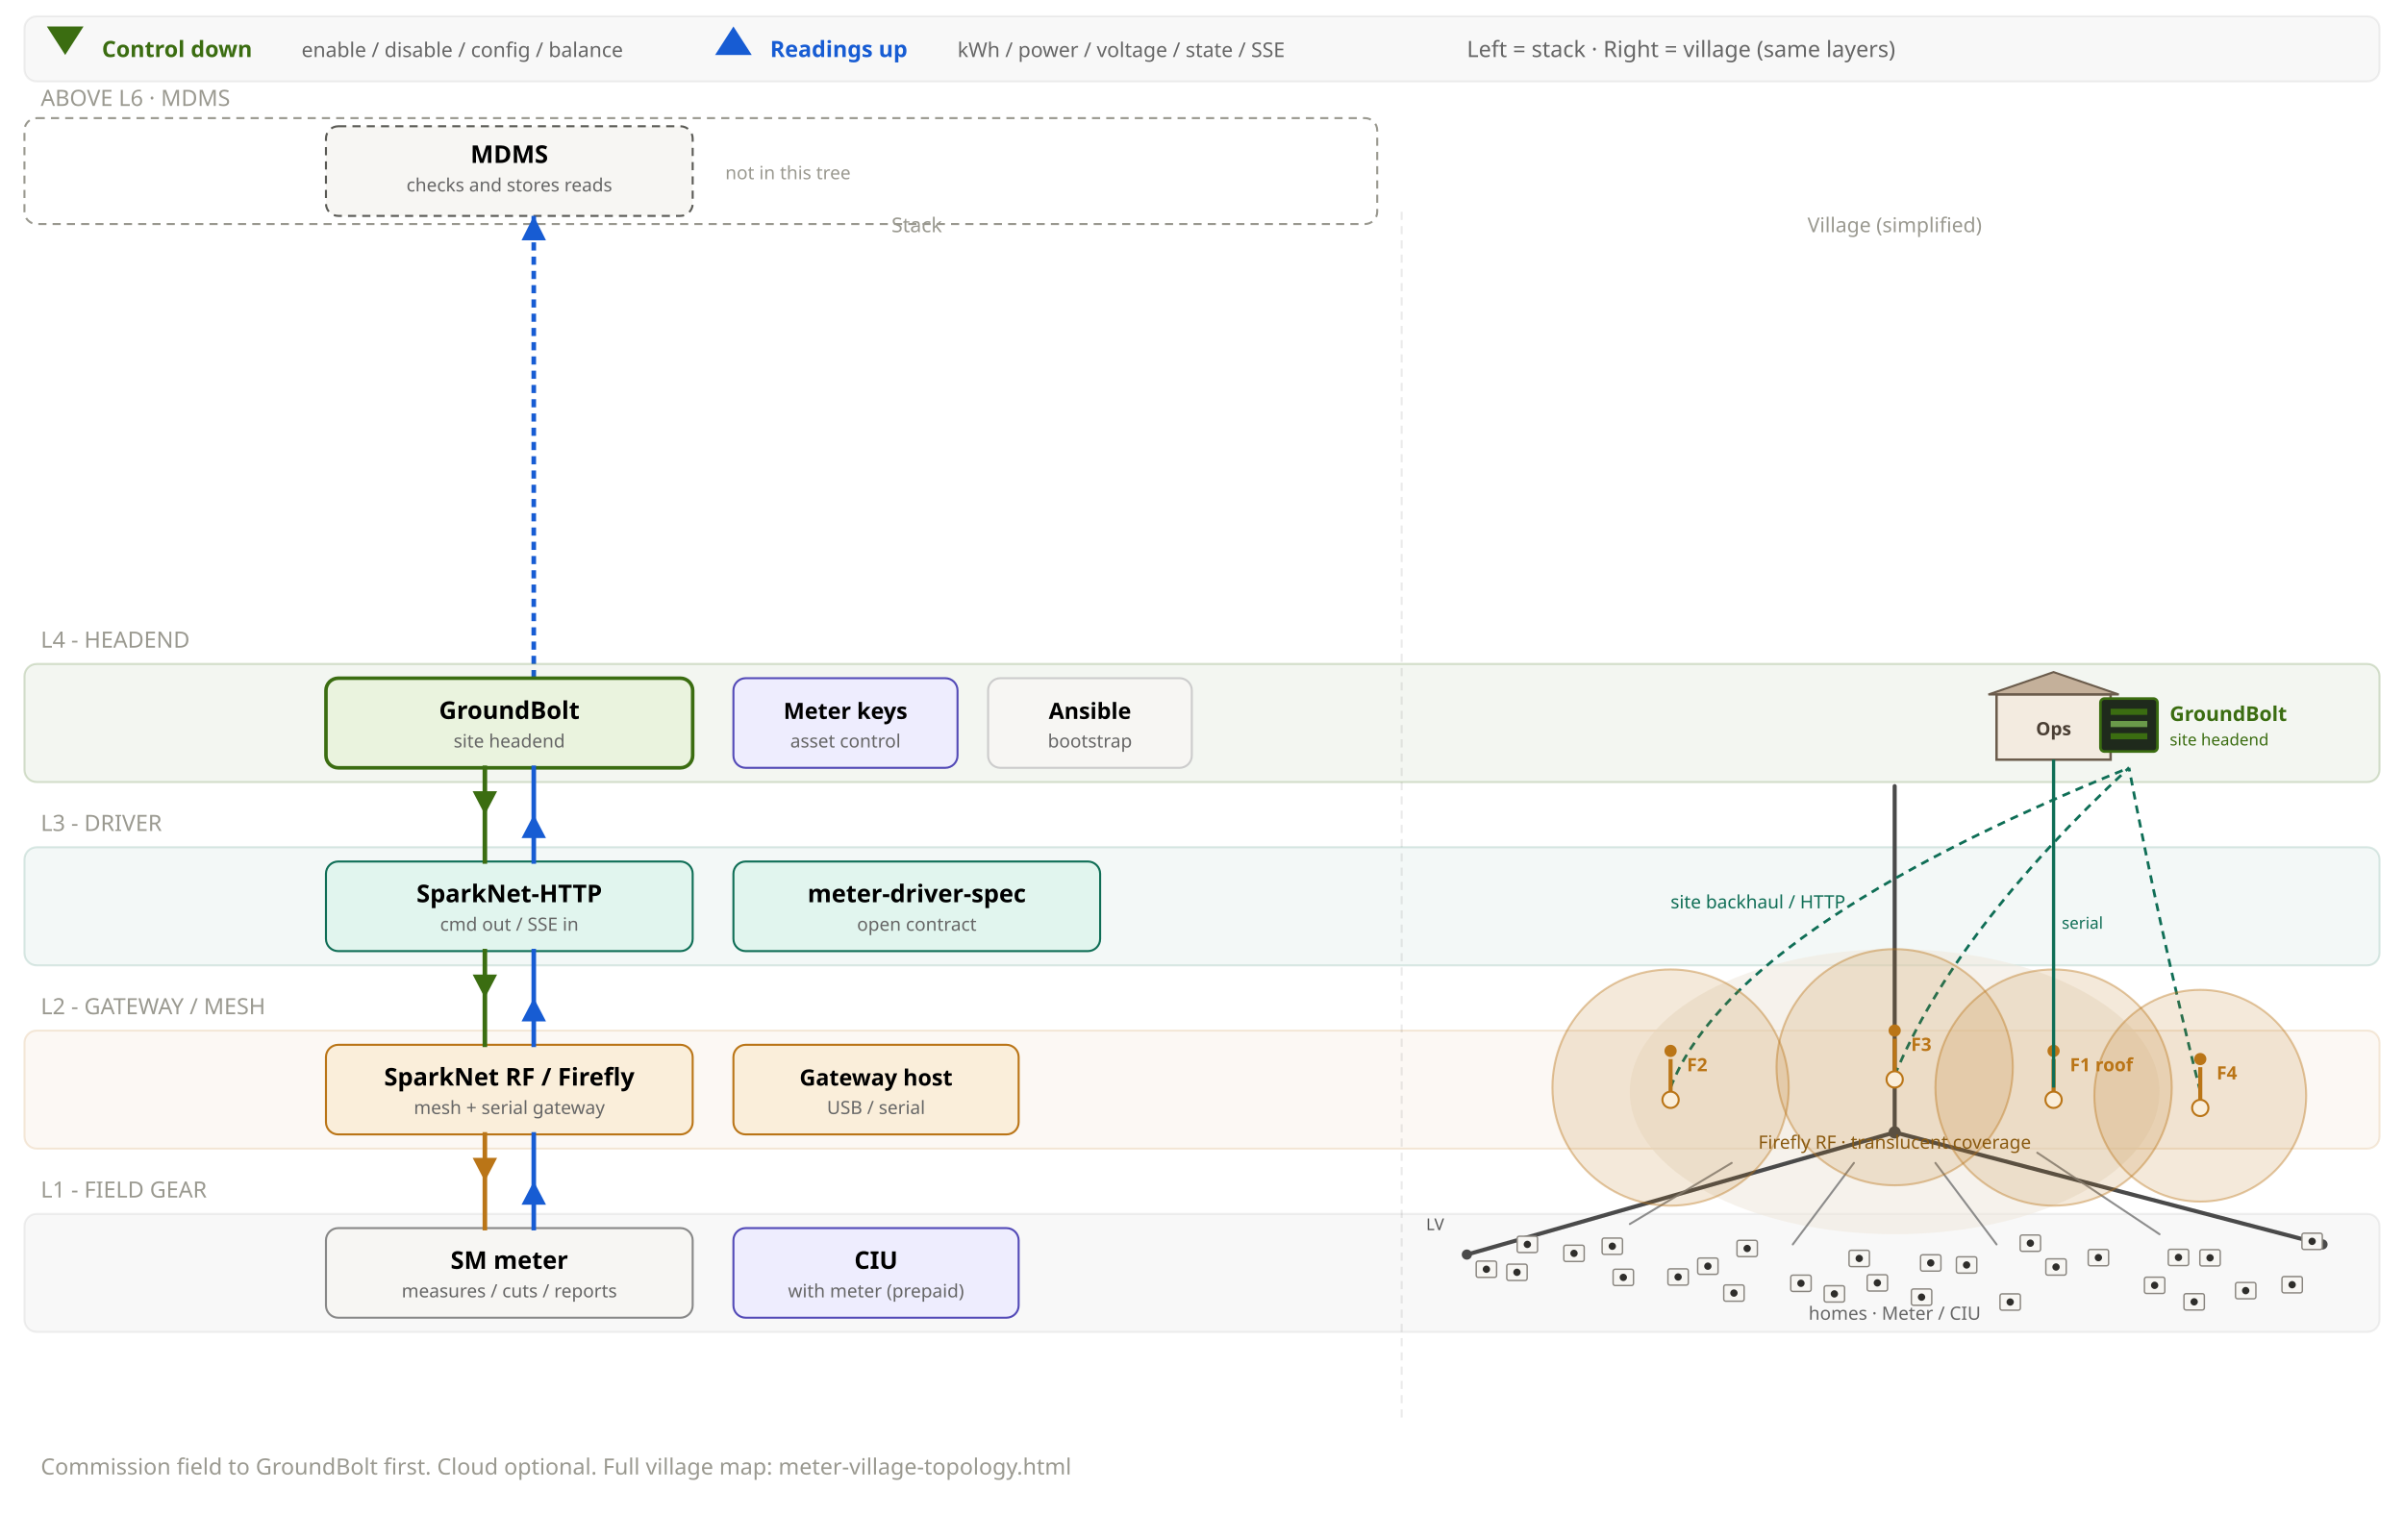
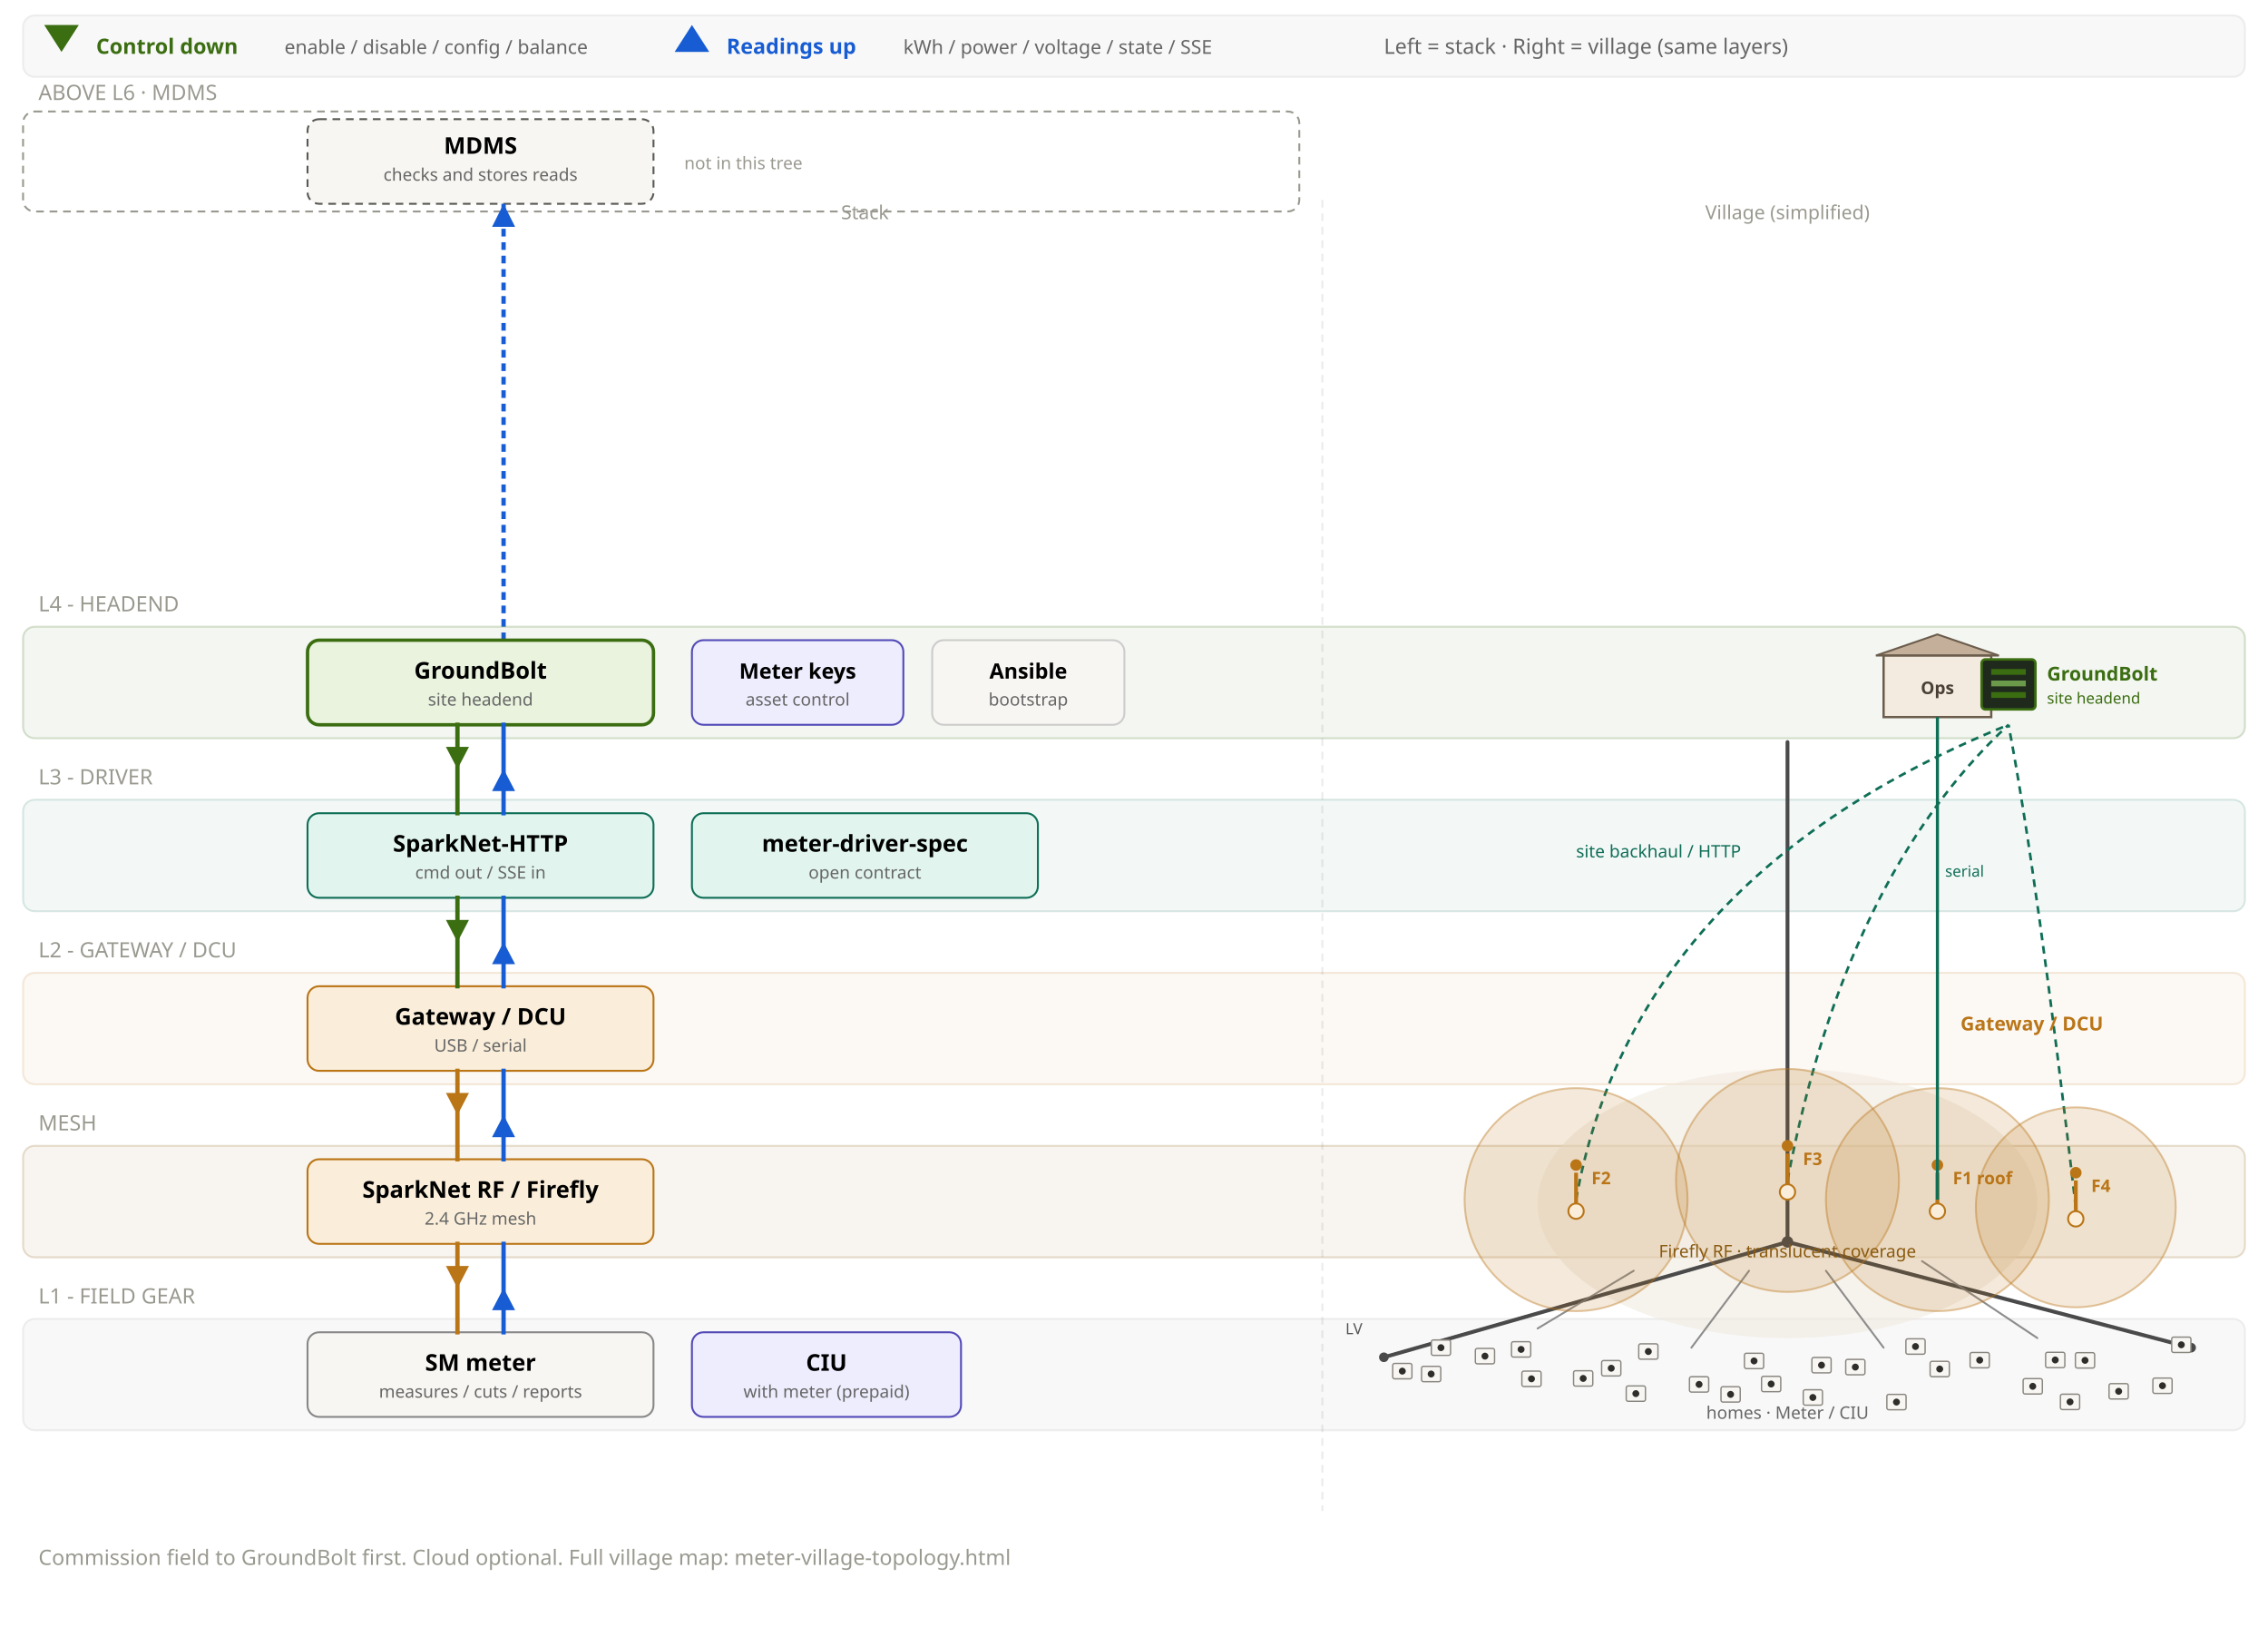
- <svg xmlns="http://www.w3.org/2000/svg" viewBox="0 0 1180 756" role="img" aria-label="TC2.0 stack beside simplified village topology. MDMS sits above the headend.">
+ <svg xmlns="http://www.w3.org/2000/svg" viewBox="0 0 1180 846" role="img" aria-label="TC2.0 stack beside simplified village topology. MDMS sits above the headend.">
  <style>
    text { font-family: "DM Sans", system-ui, sans-serif; }
    .cloud-only { display: none; }
    svg.show-cloud .cloud-only { display: block; }
    svg.show-cloud .site-feed { display: none; }
    .need-hl .node rect { opacity: 0.25; }
    .need-hl .node.hit rect { opacity: 1; stroke-width: 2; }
    .need-hl .node.hit text { opacity: 1; }
    .need-hl .node text { opacity: 0.35; }
    .cover { fill: rgba(186,117,23,0.16); stroke: rgba(186,117,23,0.4); stroke-width: 1; }
    .v-power { fill: none; stroke: #4a4a4a; stroke-width: 2; stroke-linecap: round; }
    .v-power-lat { fill: none; stroke: #7a7a7a; stroke-width: 1; stroke-linecap: round; opacity: 0.85; }
  </style>
  <g id="key-top">
    <rect x="12" y="8" width="1156" height="32" rx="6" fill="rgba(0,0,0,0.03)" stroke="rgba(0,0,0,0.06)" />
    <path d="M32 27 L41 13 L23 13 Z" fill="#3B6D11" />
    <text x="50" y="28" font-size="11" fill="#3B6D11" font-weight="600">Control down</text>
    <text x="148" y="28" font-size="10" fill="#666">enable / disable / config / balance</text>
    <path d="M360 13 L369 27 L351 27 Z" fill="#175CD3" />
    <text x="378" y="28" font-size="11" fill="#175CD3" font-weight="600">Readings up</text>
    <text x="470" y="28" font-size="10" fill="#666">kWh / power / voltage / state / SSE</text>
    <text x="720" y="28" font-size="11" fill="#666">Left = stack · Right = village (same layers)</text>
  </g>
  <g id="mdms">
    <text x="20" y="52" fill="#9a9990" font-size="11">ABOVE L6 · MDMS</text>
    <rect x="12" y="58" width="664" height="52" rx="6" fill="none" stroke="#9a9990" stroke-dasharray="4 3" />
    <rect x="160" y="62" width="180" height="44" rx="6" fill="#f7f6f3" stroke="#5a5a55" stroke-dasharray="4 3" />
    <text x="250" y="80" text-anchor="middle" font-size="12" font-weight="600">MDMS</text>
    <text x="250" y="94" text-anchor="middle" font-size="9" fill="#666">checks and stores reads</text>
    <text x="356" y="88" font-size="9" fill="#9a9990">not in this tree</text>
    <g class="cloud-only">
      <path d="M262 138 L262 106" fill="none" stroke="#175CD3" stroke-width="2.25" stroke-dasharray="4 3" />
      <path d="M262 106 L268 118 L256 118 Z" fill="#175CD3" />
    </g>
    <g class="site-feed">
      <path d="M262 333 L262 106" fill="none" stroke="#175CD3" stroke-width="2.25" stroke-dasharray="4 3" />
      <path d="M262 106 L268 118 L256 118 Z" fill="#175CD3" />
    </g>
  </g>
  <g id="stack-body" transform="translate(0, 56)">
    <text class="cloud-only" x="20" y="62" fill="#9a9990" font-size="11">L6 - CLOUD HEADEND</text>
    <text class="cloud-only" x="20" y="172" fill="#9a9990" font-size="11">L5 - SYNC</text>
    <text x="20" y="262" fill="#9a9990" font-size="11">L4 - HEADEND</text>
    <text x="20" y="352" fill="#9a9990" font-size="11">L3 - DRIVER</text>
-     <text x="20" y="442" fill="#9a9990" font-size="11">L2 - GATEWAY / MESH</text>
-     <text x="20" y="532" fill="#9a9990" font-size="11">L1 - FIELD GEAR</text>
-     <text x="20" y="668" fill="#9a9990" font-size="11">Commission field to GroundBolt first. Cloud optional. Full village map: meter-village-topology.html</text>
+     <text x="20" y="442" fill="#9a9990" font-size="11">L2 - GATEWAY / DCU</text>
+     <text x="20" y="532" fill="#9a9990" font-size="11">MESH</text>
+     <text x="20" y="622" fill="#9a9990" font-size="11">L1 - FIELD GEAR</text>
+     <text x="20" y="758" fill="#9a9990" font-size="11">Commission field to GroundBolt first. Cloud optional. Full village map: meter-village-topology.html</text>
    <rect class="cloud-only" x="12" y="70" width="1156" height="78" rx="6" fill="rgba(23,92,211,0.04)" stroke="rgba(23,92,211,0.12)" />
    <rect class="cloud-only" x="12" y="180" width="1156" height="58" rx="6" fill="rgba(186,117,23,0.05)" stroke="rgba(186,117,23,0.15)" />
    <rect x="12" y="270" width="1156" height="58" rx="6" fill="rgba(59,109,17,0.06)" stroke="rgba(59,109,17,0.2)" />
    <rect x="12" y="360" width="1156" height="58" rx="6" fill="rgba(15,110,86,0.05)" stroke="rgba(15,110,86,0.15)" />
    <rect x="12" y="450" width="1156" height="58" rx="6" fill="rgba(186,117,23,0.05)" stroke="rgba(186,117,23,0.15)" />
-     <rect x="12" y="540" width="1156" height="58" rx="6" fill="rgba(0,0,0,0.03)" stroke="rgba(0,0,0,0.06)" />
-     <line x1="688" y1="48" x2="688" y2="640" stroke="rgba(0,0,0,0.08)" stroke-width="1" stroke-dasharray="4 3" />
+     <rect x="12" y="540" width="1156" height="58" rx="6" fill="rgba(138,90,16,0.06)" stroke="rgba(138,90,16,0.2)" />
+     <rect x="12" y="630" width="1156" height="58" rx="6" fill="rgba(0,0,0,0.03)" stroke="rgba(0,0,0,0.06)" />
+     <line x1="688" y1="48" x2="688" y2="730" stroke="rgba(0,0,0,0.08)" stroke-width="1" stroke-dasharray="4 3" />
    <text x="450" y="58" text-anchor="middle" font-size="10" fill="#9a9990">Stack</text>
    <text x="930" y="58" text-anchor="middle" font-size="10" fill="#9a9990">Village (simplified)</text>
    <g id="l6" class="cloud-only">
      <g class="node" data-needs="billing crm offline">
        <rect x="160" y="82" width="180" height="44" rx="6" fill="#EFF8FF" stroke="#175CD3" />
        <text x="250" y="102" text-anchor="middle" font-size="12" font-weight="600">ThunderCloud</text>
        <text x="250" y="116" text-anchor="middle" font-size="9" fill="#666">synced headend</text>
      </g>
      <g class="node" data-needs="billing crm">
        <rect x="360" y="82" width="130" height="44" rx="6" fill="#EFF8FF" stroke="#175CD3" />
        <text x="425" y="102" text-anchor="middle" font-size="11" font-weight="600">Managed SaaS</text>
        <text x="425" y="116" text-anchor="middle" font-size="9" fill="#666">EarthSpark host</text>
      </g>
      <g class="node" data-needs="exit">
        <rect x="510" y="82" width="90" height="44" rx="6" fill="#EEEDFE" stroke="#534AB7" />
        <text x="555" y="102" text-anchor="middle" font-size="11" font-weight="600">Meter keys</text>
        <text x="555" y="116" text-anchor="middle" font-size="9" fill="#666">hold / escrow</text>
      </g>
      <g class="node" data-needs="exit">
        <rect x="615" y="82" width="60" height="44" rx="6" fill="#f7f6f3" stroke="#ccc" />
        <text x="645" y="107" text-anchor="middle" font-size="11" font-weight="600">Ansible</text>
      </g>
    </g>
    <g id="l5" class="cloud-only">
      <g class="node" data-needs="offline">
        <rect x="160" y="187" width="180" height="44" rx="6" fill="#FAEEDA" stroke="#BA7517" />
        <text x="250" y="207" text-anchor="middle" font-size="12" font-weight="600">SymmetricDS</text>
        <text x="250" y="221" text-anchor="middle" font-size="9" fill="#666">site / cloud DB sync</text>
      </g>
    </g>
    <g id="l4">
      <g class="node" data-needs="billing cutoffs visibility tamper offline exit">
        <rect x="160" y="277" width="180" height="44" rx="6" fill="#EAF3DE" stroke="#3B6D11" stroke-width="1.75" />
        <text x="250" y="297" text-anchor="middle" font-size="12" font-weight="600">GroundBolt</text>
        <text x="250" y="311" text-anchor="middle" font-size="9" fill="#666">site headend</text>
      </g>
      <g class="node site-ops" data-needs="exit">
        <rect x="360" y="277" width="110" height="44" rx="6" fill="#EEEDFE" stroke="#534AB7" />
        <text x="415" y="297" text-anchor="middle" font-size="11" font-weight="600">Meter keys</text>
        <text x="415" y="311" text-anchor="middle" font-size="9" fill="#666">asset control</text>
      </g>
      <g class="node site-ops" data-needs="exit">
        <rect x="485" y="277" width="100" height="44" rx="6" fill="#f7f6f3" stroke="#ccc" />
        <text x="535" y="297" text-anchor="middle" font-size="11" font-weight="600">Ansible</text>
        <text x="535" y="311" text-anchor="middle" font-size="9" fill="#666">bootstrap</text>
      </g>
    </g>
    <g id="l3">
      <g class="node" data-needs="billing cutoffs visibility tamper identity interop">
        <rect x="160" y="367" width="180" height="44" rx="6" fill="#E1F5EE" stroke="#0F6E56" />
        <text x="250" y="387" text-anchor="middle" font-size="12" font-weight="600">SparkNet-HTTP</text>
        <text x="250" y="401" text-anchor="middle" font-size="9" fill="#666">cmd out / SSE in</text>
      </g>
      <g class="node" data-needs="interop identity">
        <rect x="360" y="367" width="180" height="44" rx="6" fill="#E1F5EE" stroke="#0F6E56" />
        <text x="450" y="387" text-anchor="middle" font-size="12" font-weight="600">meter-driver-spec</text>
        <text x="450" y="401" text-anchor="middle" font-size="9" fill="#666">open contract</text>
      </g>
    </g>
    <g id="l2">
      <g class="node" data-needs="billing cutoffs visibility">
        <rect x="160" y="457" width="180" height="44" rx="6" fill="#FAEEDA" stroke="#BA7517" />
-         <text x="250" y="477" text-anchor="middle" font-size="12" font-weight="600">SparkNet RF / Firefly</text>
-         <text x="250" y="491" text-anchor="middle" font-size="9" fill="#666">mesh + serial gateway</text>
-       </g>
+         <text x="250" y="477" text-anchor="middle" font-size="12" font-weight="600">Gateway / DCU</text>
+         <text x="250" y="491" text-anchor="middle" font-size="9" fill="#666">USB / serial</text>
+       </g>
+     </g>
+     <g id="mesh">
      <g class="node" data-needs="billing cutoffs visibility">
-         <rect x="360" y="457" width="140" height="44" rx="6" fill="#FAEEDA" stroke="#BA7517" />
-         <text x="430" y="477" text-anchor="middle" font-size="11" font-weight="600">Gateway host</text>
-         <text x="430" y="491" text-anchor="middle" font-size="9" fill="#666">USB / serial</text>
+         <rect x="160" y="547" width="180" height="44" rx="6" fill="#FAEEDA" stroke="#BA7517" />
+         <text x="250" y="567" text-anchor="middle" font-size="12" font-weight="600">SparkNet RF / Firefly</text>
+         <text x="250" y="581" text-anchor="middle" font-size="9" fill="#666">2.4 GHz mesh</text>
      </g>
    </g>
    <g id="l1">
      <g class="node" data-needs="billing cutoffs visibility tamper identity exit">
-         <rect x="160" y="547" width="180" height="44" rx="6" fill="#f7f6f3" stroke="#888" />
-         <text x="250" y="567" text-anchor="middle" font-size="12" font-weight="600">SM meter</text>
-         <text x="250" y="581" text-anchor="middle" font-size="9" fill="#666">measures / cuts / reports</text>
+         <rect x="160" y="637" width="180" height="44" rx="6" fill="#f7f6f3" stroke="#888" />
+         <text x="250" y="657" text-anchor="middle" font-size="12" font-weight="600">SM meter</text>
+         <text x="250" y="671" text-anchor="middle" font-size="9" fill="#666">measures / cuts / reports</text>
      </g>
      <g class="node" data-needs="billing">
-         <rect x="360" y="547" width="140" height="44" rx="6" fill="#EEEDFE" stroke="#534AB7" />
-         <text x="430" y="567" text-anchor="middle" font-size="12" font-weight="600">CIU</text>
-         <text x="430" y="581" text-anchor="middle" font-size="9" fill="#666">with meter (prepaid)</text>
+         <rect x="360" y="637" width="140" height="44" rx="6" fill="#EEEDFE" stroke="#534AB7" />
+         <text x="430" y="657" text-anchor="middle" font-size="12" font-weight="600">CIU</text>
+         <text x="430" y="671" text-anchor="middle" font-size="9" fill="#666">with meter (prepaid)</text>
      </g>
    </g>
    <g id="spine-control" fill="none" stroke-width="2.25" stroke-linecap="square">
      <g class="cloud-only">
        <path d="M238 126 L238 187" stroke="#3B6D11" />
        <path d="M238 156.5 L244 145 L232 145 Z" fill="#3B6D11" stroke="none" />
        <path d="M238 231 L238 277" stroke="#BA7517" />
        <path d="M238 254 L244 242.5 L232 242.5 Z" fill="#BA7517" stroke="none" />
      </g>
      <path d="M238 321 L238 367" stroke="#3B6D11" />
      <path d="M238 344 L244 332.5 L232 332.5 Z" fill="#3B6D11" stroke="none" />
      <path d="M238 411 L238 457" stroke="#3B6D11" />
      <path d="M238 434 L244 422.5 L232 422.5 Z" fill="#3B6D11" stroke="none" />
      <path d="M238 501 L238 547" stroke="#BA7517" />
      <path d="M238 524 L244 512.5 L232 512.5 Z" fill="#BA7517" stroke="none" />
+       <path d="M238 591 L238 637" stroke="#BA7517" />
+       <path d="M238 614 L244 602.5 L232 602.5 Z" fill="#BA7517" stroke="none" />
    </g>
    <g id="spine-readings" fill="none" stroke-width="2.25" stroke-linecap="square">
+       <path d="M262 637 L262 591" stroke="#175CD3" />
+       <path d="M262 614 L268 625.5 L256 625.5 Z" fill="#175CD3" stroke="none" />
      <path d="M262 547 L262 501" stroke="#175CD3" />
      <path d="M262 524 L268 535.5 L256 535.5 Z" fill="#175CD3" stroke="none" />
      <path d="M262 457 L262 411" stroke="#175CD3" />
      <path d="M262 434 L268 445.5 L256 445.5 Z" fill="#175CD3" stroke="none" />
      <path d="M262 367 L262 321" stroke="#175CD3" />
      <path d="M262 344 L268 355.5 L256 355.5 Z" fill="#175CD3" stroke="none" />
      <g class="cloud-only">
        <path d="M262 277 L262 231" stroke="#BA7517" />
        <path d="M262 254 L268 265.5 L256 265.5 Z" fill="#BA7517" stroke="none" />
        <path d="M262 187 L262 126" stroke="#175CD3" />
        <path d="M262 156.5 L268 168 L256 168 Z" fill="#175CD3" stroke="none" />
      </g>
    </g>
    <g id="village-mini">
-       <ellipse cx="930" cy="480" rx="130" ry="70" fill="#efe8dc" opacity="0.55" />
-       <path class="v-power" d="M720 560 L930 500 L1140 555" />
-       <path class="v-power" d="M930 330 L930 500" />
-       <path class="v-power-lat" d="M800 545 L850 515" />
-       <path class="v-power-lat" d="M880 555 L910 515" />
-       <path class="v-power-lat" d="M980 555 L950 515" />
-       <path class="v-power-lat" d="M1060 550 L1000 510" />
-       <circle cx="930" cy="500" r="3" fill="#4a4a4a" />
-       <circle cx="720" cy="560" r="2.5" fill="#4a4a4a" />
-       <circle cx="1140" cy="555" r="2.5" fill="#4a4a4a" />
-       <text x="700" y="548" font-size="8" fill="#555">LV</text>
+       <ellipse cx="930" cy="570" rx="130" ry="70" fill="#efe8dc" opacity="0.55" />
+       <path class="v-power" d="M720 650 L930 590 L1140 645" />
+       <path class="v-power" d="M930 330 L930 590" />
+       <path class="v-power-lat" d="M800 635 L850 605" />
+       <path class="v-power-lat" d="M880 645 L910 605" />
+       <path class="v-power-lat" d="M980 645 L950 605" />
+       <path class="v-power-lat" d="M1060 640 L1000 600" />
+       <circle cx="930" cy="590" r="3" fill="#4a4a4a" />
+       <circle cx="720" cy="650" r="2.5" fill="#4a4a4a" />
+       <circle cx="1140" cy="645" r="2.5" fill="#4a4a4a" />
+       <text x="700" y="638" font-size="8" fill="#555">LV</text>
      <g class="cloud-only">
        <ellipse cx="930" cy="100" rx="100" ry="24" fill="#EFF8FF" stroke="#175CD3" stroke-width="1.5" stroke-dasharray="5 3" />
        <text x="930" y="104" text-anchor="middle" font-size="12" font-weight="600" fill="#175CD3">ThunderCloud</text>
        <text x="930" y="140" text-anchor="middle" font-size="9" fill="#175CD3">off-site · sky only</text>
      </g>
      <g class="cloud-only">
        <path d="M1045 277 L1045 200 L930 124" fill="none" stroke="#175CD3" stroke-width="1.6" stroke-dasharray="5 3" />
        <text x="1055" y="210" font-size="9" fill="#175CD3">WAN sync</text>
      </g>
      <g class="node" data-needs="billing cutoffs visibility tamper offline exit">
        <path d="M976 285 L1008 274 L1040 285 Z" fill="#c4b09a" stroke="#6b5c4c" stroke-width="1" />
        <rect x="980" y="285" width="56" height="32" fill="#f3ebe0" stroke="#6b5c4c" stroke-width="1.2" />
        <text x="1008" y="305" text-anchor="middle" font-size="9" font-weight="600" fill="#4a3f34">Ops</text>
        <rect x="1031" y="287" width="28" height="26" rx="2" fill="#1f2a1c" stroke="#3B6D11" stroke-width="1.3" />
        <rect x="1036" y="292" width="18" height="3" fill="#3B6D11" />
        <rect x="1036" y="298" width="18" height="3" fill="#6a9a4a" />
        <rect x="1036" y="304" width="18" height="3" fill="#3B6D11" />
        <text x="1065" y="298" font-size="10" font-weight="600" fill="#3B6D11">GroundBolt</text>
        <text x="1065" y="310" font-size="8" fill="#3B6D11">site headend</text>
      </g>
      <text x="820" y="390" font-size="9" fill="#0F6E56">site backhaul / HTTP</text>
-       <path d="M820 478 Q850 400 1045 321" fill="none" stroke="#0F6E56" stroke-width="1.35" stroke-dasharray="4 3" />
-       <path d="M930 472 Q960 400 1045 321" fill="none" stroke="#0F6E56" stroke-width="1.35" stroke-dasharray="4 3" />
-       <path d="M1080 480 Q1060 400 1045 321" fill="none" stroke="#0F6E56" stroke-width="1.35" stroke-dasharray="4 3" />
-       <circle class="cover" cx="1008" cy="478" r="58" />
-       <circle class="cover" cx="820" cy="478" r="58" />
-       <circle class="cover" cx="930" cy="468" r="58" />
-       <circle class="cover" cx="1080" cy="482" r="52" />
-       <g transform="translate(1008,478)">
+       <path d="M820 568 Q850 400 1045 321" fill="none" stroke="#0F6E56" stroke-width="1.35" stroke-dasharray="4 3" />
+       <path d="M930 558 Q960 400 1045 321" fill="none" stroke="#0F6E56" stroke-width="1.35" stroke-dasharray="4 3" />
+       <path d="M1080 572 Q1060 400 1045 321" fill="none" stroke="#0F6E56" stroke-width="1.35" stroke-dasharray="4 3" />
+       <text x="1020" y="480" font-size="10" font-weight="600" fill="#BA7517">Gateway / DCU</text>
+       <circle class="cover" cx="1008" cy="568" r="58" />
+       <circle class="cover" cx="820" cy="568" r="58" />
+       <circle class="cover" cx="930" cy="558" r="58" />
+       <circle class="cover" cx="1080" cy="572" r="52" />
+       <g transform="translate(1008,568)">
        <line x1="0" y1="6" x2="0" y2="-14" stroke="#BA7517" stroke-width="2" />
        <circle cx="0" cy="-18" r="3" fill="#BA7517" />
        <circle cx="0" cy="6" r="4" fill="#FAEEDA" stroke="#BA7517" />
        <text x="8" y="-8" font-size="9" font-weight="600" fill="#BA7517">F1 roof</text>
      </g>
-       <g transform="translate(820,478)">
+       <g transform="translate(820,568)">
        <line x1="0" y1="6" x2="0" y2="-14" stroke="#BA7517" stroke-width="2" />
        <circle cx="0" cy="-18" r="3" fill="#BA7517" />
        <circle cx="0" cy="6" r="4" fill="#FAEEDA" stroke="#BA7517" />
        <text x="8" y="-8" font-size="9" font-weight="600" fill="#BA7517">F2</text>
      </g>
-       <g transform="translate(930,468)">
+       <g transform="translate(930,558)">
        <line x1="0" y1="6" x2="0" y2="-14" stroke="#BA7517" stroke-width="2" />
        <circle cx="0" cy="-18" r="3" fill="#BA7517" />
        <circle cx="0" cy="6" r="4" fill="#FAEEDA" stroke="#BA7517" />
        <text x="8" y="-8" font-size="9" font-weight="600" fill="#BA7517">F3</text>
      </g>
-       <g transform="translate(1080,482)">
+       <g transform="translate(1080,572)">
        <line x1="0" y1="6" x2="0" y2="-14" stroke="#BA7517" stroke-width="2" />
        <circle cx="0" cy="-18" r="3" fill="#BA7517" />
        <circle cx="0" cy="6" r="4" fill="#FAEEDA" stroke="#BA7517" />
        <text x="8" y="-8" font-size="9" font-weight="600" fill="#BA7517">F4</text>
      </g>
-       <path d="M1008 317 L1008 478" fill="none" stroke="#0F6E56" stroke-width="1.6" />
+       <path d="M1008 317 L1008 568" fill="none" stroke="#0F6E56" stroke-width="1.6" />
      <text x="1012" y="400" font-size="8" fill="#0F6E56">serial</text>
-       <text x="930" y="508" text-anchor="middle" font-size="9" fill="#8a5a10">Firefly RF · translucent coverage</text>
-       <rect x="852.6" y="553.0" width="10" height="8" rx="1" fill="#f7f6f3" stroke="#8a8680" stroke-width="0.7" />
-       <circle cx="857.6" cy="557.0" r="1.8" fill="#2f2e2b" />
-       <rect x="991.6" y="550.4" width="10" height="8" rx="1" fill="#f7f6f3" stroke="#8a8680" stroke-width="0.7" />
-       <circle cx="996.6" cy="554.4" r="1.8" fill="#2f2e2b" />
-       <rect x="942.7" y="560.1" width="10" height="8" rx="1" fill="#f7f6f3" stroke="#8a8680" stroke-width="0.7" />
-       <circle cx="947.7" cy="564.1" r="1.8" fill="#2f2e2b" />
-       <rect x="739.6" y="564.7" width="10" height="8" rx="1" fill="#f7f6f3" stroke="#8a8680" stroke-width="0.7" />
-       <circle cx="744.6" cy="568.7" r="1.8" fill="#2f2e2b" />
-       <rect x="744.7" y="551.0" width="10" height="8" rx="1" fill="#f7f6f3" stroke="#8a8680" stroke-width="0.7" />
-       <circle cx="749.7" cy="555.0" r="1.8" fill="#2f2e2b" />
-       <rect x="895.4" y="575.3" width="10" height="8" rx="1" fill="#f7f6f3" stroke="#8a8680" stroke-width="0.7" />
-       <circle cx="900.4" cy="579.3" r="1.8" fill="#2f2e2b" />
-       <rect x="767.6" y="555.4" width="10" height="8" rx="1" fill="#f7f6f3" stroke="#8a8680" stroke-width="0.7" />
-       <circle cx="772.6" cy="559.4" r="1.8" fill="#2f2e2b" />
-       <rect x="981.7" y="579.3" width="10" height="8" rx="1" fill="#f7f6f3" stroke="#8a8680" stroke-width="0.7" />
-       <circle cx="986.7" cy="583.3" r="1.8" fill="#2f2e2b" />
-       <rect x="960.3" y="561.1" width="10" height="8" rx="1" fill="#f7f6f3" stroke="#8a8680" stroke-width="0.7" />
-       <circle cx="965.3" cy="565.1" r="1.8" fill="#2f2e2b" />
-       <rect x="1129.9" y="549.5" width="10" height="8" rx="1" fill="#f7f6f3" stroke="#8a8680" stroke-width="0.7" />
-       <circle cx="1134.9" cy="553.5" r="1.8" fill="#2f2e2b" />
-       <rect x="1079.8" y="557.6" width="10" height="8" rx="1" fill="#f7f6f3" stroke="#8a8680" stroke-width="0.7" />
-       <circle cx="1084.8" cy="561.6" r="1.8" fill="#2f2e2b" />
-       <rect x="846.1" y="574.9" width="10" height="8" rx="1" fill="#f7f6f3" stroke="#8a8680" stroke-width="0.7" />
-       <circle cx="851.1" cy="578.9" r="1.8" fill="#2f2e2b" />
-       <rect x="791.8" y="567.2" width="10" height="8" rx="1" fill="#f7f6f3" stroke="#8a8680" stroke-width="0.7" />
-       <circle cx="796.8" cy="571.2" r="1.8" fill="#2f2e2b" />
-       <rect x="1004.2" y="562.1" width="10" height="8" rx="1" fill="#f7f6f3" stroke="#8a8680" stroke-width="0.7" />
-       <circle cx="1009.2" cy="566.1" r="1.8" fill="#2f2e2b" />
-       <rect x="907.6" y="557.9" width="10" height="8" rx="1" fill="#f7f6f3" stroke="#8a8680" stroke-width="0.7" />
-       <circle cx="912.6" cy="561.9" r="1.8" fill="#2f2e2b" />
-       <rect x="1052.6" y="571.1" width="10" height="8" rx="1" fill="#f7f6f3" stroke="#8a8680" stroke-width="0.7" />
-       <circle cx="1057.6" cy="575.1" r="1.8" fill="#2f2e2b" />
-       <rect x="818.7" y="567.0" width="10" height="8" rx="1" fill="#f7f6f3" stroke="#8a8680" stroke-width="0.7" />
-       <circle cx="823.7" cy="571.0" r="1.8" fill="#2f2e2b" />
-       <rect x="938.2" y="576.9" width="10" height="8" rx="1" fill="#f7f6f3" stroke="#8a8680" stroke-width="0.7" />
-       <circle cx="943.2" cy="580.9" r="1.8" fill="#2f2e2b" />
-       <rect x="1025.0" y="557.5" width="10" height="8" rx="1" fill="#f7f6f3" stroke="#8a8680" stroke-width="0.7" />
-       <circle cx="1030.0" cy="561.5" r="1.8" fill="#2f2e2b" />
-       <rect x="1072.0" y="579.2" width="10" height="8" rx="1" fill="#f7f6f3" stroke="#8a8680" stroke-width="0.7" />
-       <circle cx="1077.0" cy="583.2" r="1.8" fill="#2f2e2b" />
-       <rect x="916.5" y="569.9" width="10" height="8" rx="1" fill="#f7f6f3" stroke="#8a8680" stroke-width="0.7" />
-       <circle cx="921.5" cy="573.9" r="1.8" fill="#2f2e2b" />
-       <rect x="1064.3" y="557.4" width="10" height="8" rx="1" fill="#f7f6f3" stroke="#8a8680" stroke-width="0.7" />
-       <circle cx="1069.3" cy="561.4" r="1.8" fill="#2f2e2b" />
-       <rect x="879.0" y="570.1" width="10" height="8" rx="1" fill="#f7f6f3" stroke="#8a8680" stroke-width="0.7" />
-       <circle cx="884.0" cy="574.1" r="1.8" fill="#2f2e2b" />
-       <rect x="724.6" y="563.2" width="10" height="8" rx="1" fill="#f7f6f3" stroke="#8a8680" stroke-width="0.7" />
-       <circle cx="729.6" cy="567.2" r="1.8" fill="#2f2e2b" />
-       <rect x="786.4" y="551.9" width="10" height="8" rx="1" fill="#f7f6f3" stroke="#8a8680" stroke-width="0.7" />
-       <circle cx="791.4" cy="555.9" r="1.8" fill="#2f2e2b" />
-       <rect x="833.3" y="561.7" width="10" height="8" rx="1" fill="#f7f6f3" stroke="#8a8680" stroke-width="0.7" />
-       <circle cx="838.3" cy="565.7" r="1.8" fill="#2f2e2b" />
-       <rect x="1120.1" y="570.8" width="10" height="8" rx="1" fill="#f7f6f3" stroke="#8a8680" stroke-width="0.7" />
-       <circle cx="1125.1" cy="574.8" r="1.8" fill="#2f2e2b" />
-       <rect x="1097.3" y="573.7" width="10" height="8" rx="1" fill="#f7f6f3" stroke="#8a8680" stroke-width="0.7" />
-       <circle cx="1102.3" cy="577.7" r="1.8" fill="#2f2e2b" />
-       <text x="930" y="592" text-anchor="middle" font-size="9" fill="#666">homes · Meter / CIU</text>
+       <text x="930" y="598" text-anchor="middle" font-size="9" fill="#8a5a10">Firefly RF · translucent coverage</text>
+       <rect x="852.6" y="643.0" width="10" height="8" rx="1" fill="#f7f6f3" stroke="#8a8680" stroke-width="0.7" />
+       <circle cx="857.6" cy="647.0" r="1.8" fill="#2f2e2b" />
+       <rect x="991.6" y="640.4" width="10" height="8" rx="1" fill="#f7f6f3" stroke="#8a8680" stroke-width="0.7" />
+       <circle cx="996.6" cy="644.4" r="1.8" fill="#2f2e2b" />
+       <rect x="942.7" y="650.1" width="10" height="8" rx="1" fill="#f7f6f3" stroke="#8a8680" stroke-width="0.7" />
+       <circle cx="947.7" cy="654.1" r="1.8" fill="#2f2e2b" />
+       <rect x="739.6" y="654.7" width="10" height="8" rx="1" fill="#f7f6f3" stroke="#8a8680" stroke-width="0.7" />
+       <circle cx="744.6" cy="658.7" r="1.8" fill="#2f2e2b" />
+       <rect x="744.7" y="641.0" width="10" height="8" rx="1" fill="#f7f6f3" stroke="#8a8680" stroke-width="0.7" />
+       <circle cx="749.7" cy="645.0" r="1.8" fill="#2f2e2b" />
+       <rect x="895.4" y="665.3" width="10" height="8" rx="1" fill="#f7f6f3" stroke="#8a8680" stroke-width="0.7" />
+       <circle cx="900.4" cy="669.3" r="1.8" fill="#2f2e2b" />
+       <rect x="767.6" y="645.4" width="10" height="8" rx="1" fill="#f7f6f3" stroke="#8a8680" stroke-width="0.7" />
+       <circle cx="772.6" cy="649.4" r="1.8" fill="#2f2e2b" />
+       <rect x="981.7" y="669.3" width="10" height="8" rx="1" fill="#f7f6f3" stroke="#8a8680" stroke-width="0.7" />
+       <circle cx="986.7" cy="673.3" r="1.8" fill="#2f2e2b" />
+       <rect x="960.3" y="651.1" width="10" height="8" rx="1" fill="#f7f6f3" stroke="#8a8680" stroke-width="0.7" />
+       <circle cx="965.3" cy="655.1" r="1.8" fill="#2f2e2b" />
+       <rect x="1129.9" y="639.5" width="10" height="8" rx="1" fill="#f7f6f3" stroke="#8a8680" stroke-width="0.7" />
+       <circle cx="1134.9" cy="643.5" r="1.8" fill="#2f2e2b" />
+       <rect x="1079.8" y="647.6" width="10" height="8" rx="1" fill="#f7f6f3" stroke="#8a8680" stroke-width="0.7" />
+       <circle cx="1084.8" cy="651.6" r="1.8" fill="#2f2e2b" />
+       <rect x="846.1" y="664.9" width="10" height="8" rx="1" fill="#f7f6f3" stroke="#8a8680" stroke-width="0.7" />
+       <circle cx="851.1" cy="668.9" r="1.8" fill="#2f2e2b" />
+       <rect x="791.8" y="657.2" width="10" height="8" rx="1" fill="#f7f6f3" stroke="#8a8680" stroke-width="0.7" />
+       <circle cx="796.8" cy="661.2" r="1.8" fill="#2f2e2b" />
+       <rect x="1004.2" y="652.1" width="10" height="8" rx="1" fill="#f7f6f3" stroke="#8a8680" stroke-width="0.7" />
+       <circle cx="1009.2" cy="656.1" r="1.8" fill="#2f2e2b" />
+       <rect x="907.6" y="647.9" width="10" height="8" rx="1" fill="#f7f6f3" stroke="#8a8680" stroke-width="0.7" />
+       <circle cx="912.6" cy="651.9" r="1.8" fill="#2f2e2b" />
+       <rect x="1052.6" y="661.1" width="10" height="8" rx="1" fill="#f7f6f3" stroke="#8a8680" stroke-width="0.7" />
+       <circle cx="1057.6" cy="665.1" r="1.8" fill="#2f2e2b" />
+       <rect x="818.7" y="657.0" width="10" height="8" rx="1" fill="#f7f6f3" stroke="#8a8680" stroke-width="0.7" />
+       <circle cx="823.7" cy="661.0" r="1.8" fill="#2f2e2b" />
+       <rect x="938.2" y="666.9" width="10" height="8" rx="1" fill="#f7f6f3" stroke="#8a8680" stroke-width="0.7" />
+       <circle cx="943.2" cy="670.9" r="1.8" fill="#2f2e2b" />
+       <rect x="1025.0" y="647.5" width="10" height="8" rx="1" fill="#f7f6f3" stroke="#8a8680" stroke-width="0.7" />
+       <circle cx="1030.0" cy="651.5" r="1.8" fill="#2f2e2b" />
+       <rect x="1072.0" y="669.2" width="10" height="8" rx="1" fill="#f7f6f3" stroke="#8a8680" stroke-width="0.7" />
+       <circle cx="1077.0" cy="673.2" r="1.8" fill="#2f2e2b" />
+       <rect x="916.5" y="659.9" width="10" height="8" rx="1" fill="#f7f6f3" stroke="#8a8680" stroke-width="0.7" />
+       <circle cx="921.5" cy="663.9" r="1.8" fill="#2f2e2b" />
+       <rect x="1064.3" y="647.4" width="10" height="8" rx="1" fill="#f7f6f3" stroke="#8a8680" stroke-width="0.7" />
+       <circle cx="1069.3" cy="651.4" r="1.8" fill="#2f2e2b" />
+       <rect x="879.0" y="660.1" width="10" height="8" rx="1" fill="#f7f6f3" stroke="#8a8680" stroke-width="0.7" />
+       <circle cx="884.0" cy="664.1" r="1.8" fill="#2f2e2b" />
+       <rect x="724.6" y="653.2" width="10" height="8" rx="1" fill="#f7f6f3" stroke="#8a8680" stroke-width="0.7" />
+       <circle cx="729.6" cy="657.2" r="1.8" fill="#2f2e2b" />
+       <rect x="786.4" y="641.9" width="10" height="8" rx="1" fill="#f7f6f3" stroke="#8a8680" stroke-width="0.7" />
+       <circle cx="791.4" cy="645.9" r="1.8" fill="#2f2e2b" />
+       <rect x="833.3" y="651.7" width="10" height="8" rx="1" fill="#f7f6f3" stroke="#8a8680" stroke-width="0.7" />
+       <circle cx="838.3" cy="655.7" r="1.8" fill="#2f2e2b" />
+       <rect x="1120.1" y="660.8" width="10" height="8" rx="1" fill="#f7f6f3" stroke="#8a8680" stroke-width="0.7" />
+       <circle cx="1125.1" cy="664.8" r="1.8" fill="#2f2e2b" />
+       <rect x="1097.3" y="663.7" width="10" height="8" rx="1" fill="#f7f6f3" stroke="#8a8680" stroke-width="0.7" />
+       <circle cx="1102.3" cy="667.7" r="1.8" fill="#2f2e2b" />
+       <text x="930" y="682.0" text-anchor="middle" font-size="9" fill="#666">homes · Meter / CIU</text>
    </g>
  </g>
</svg>
